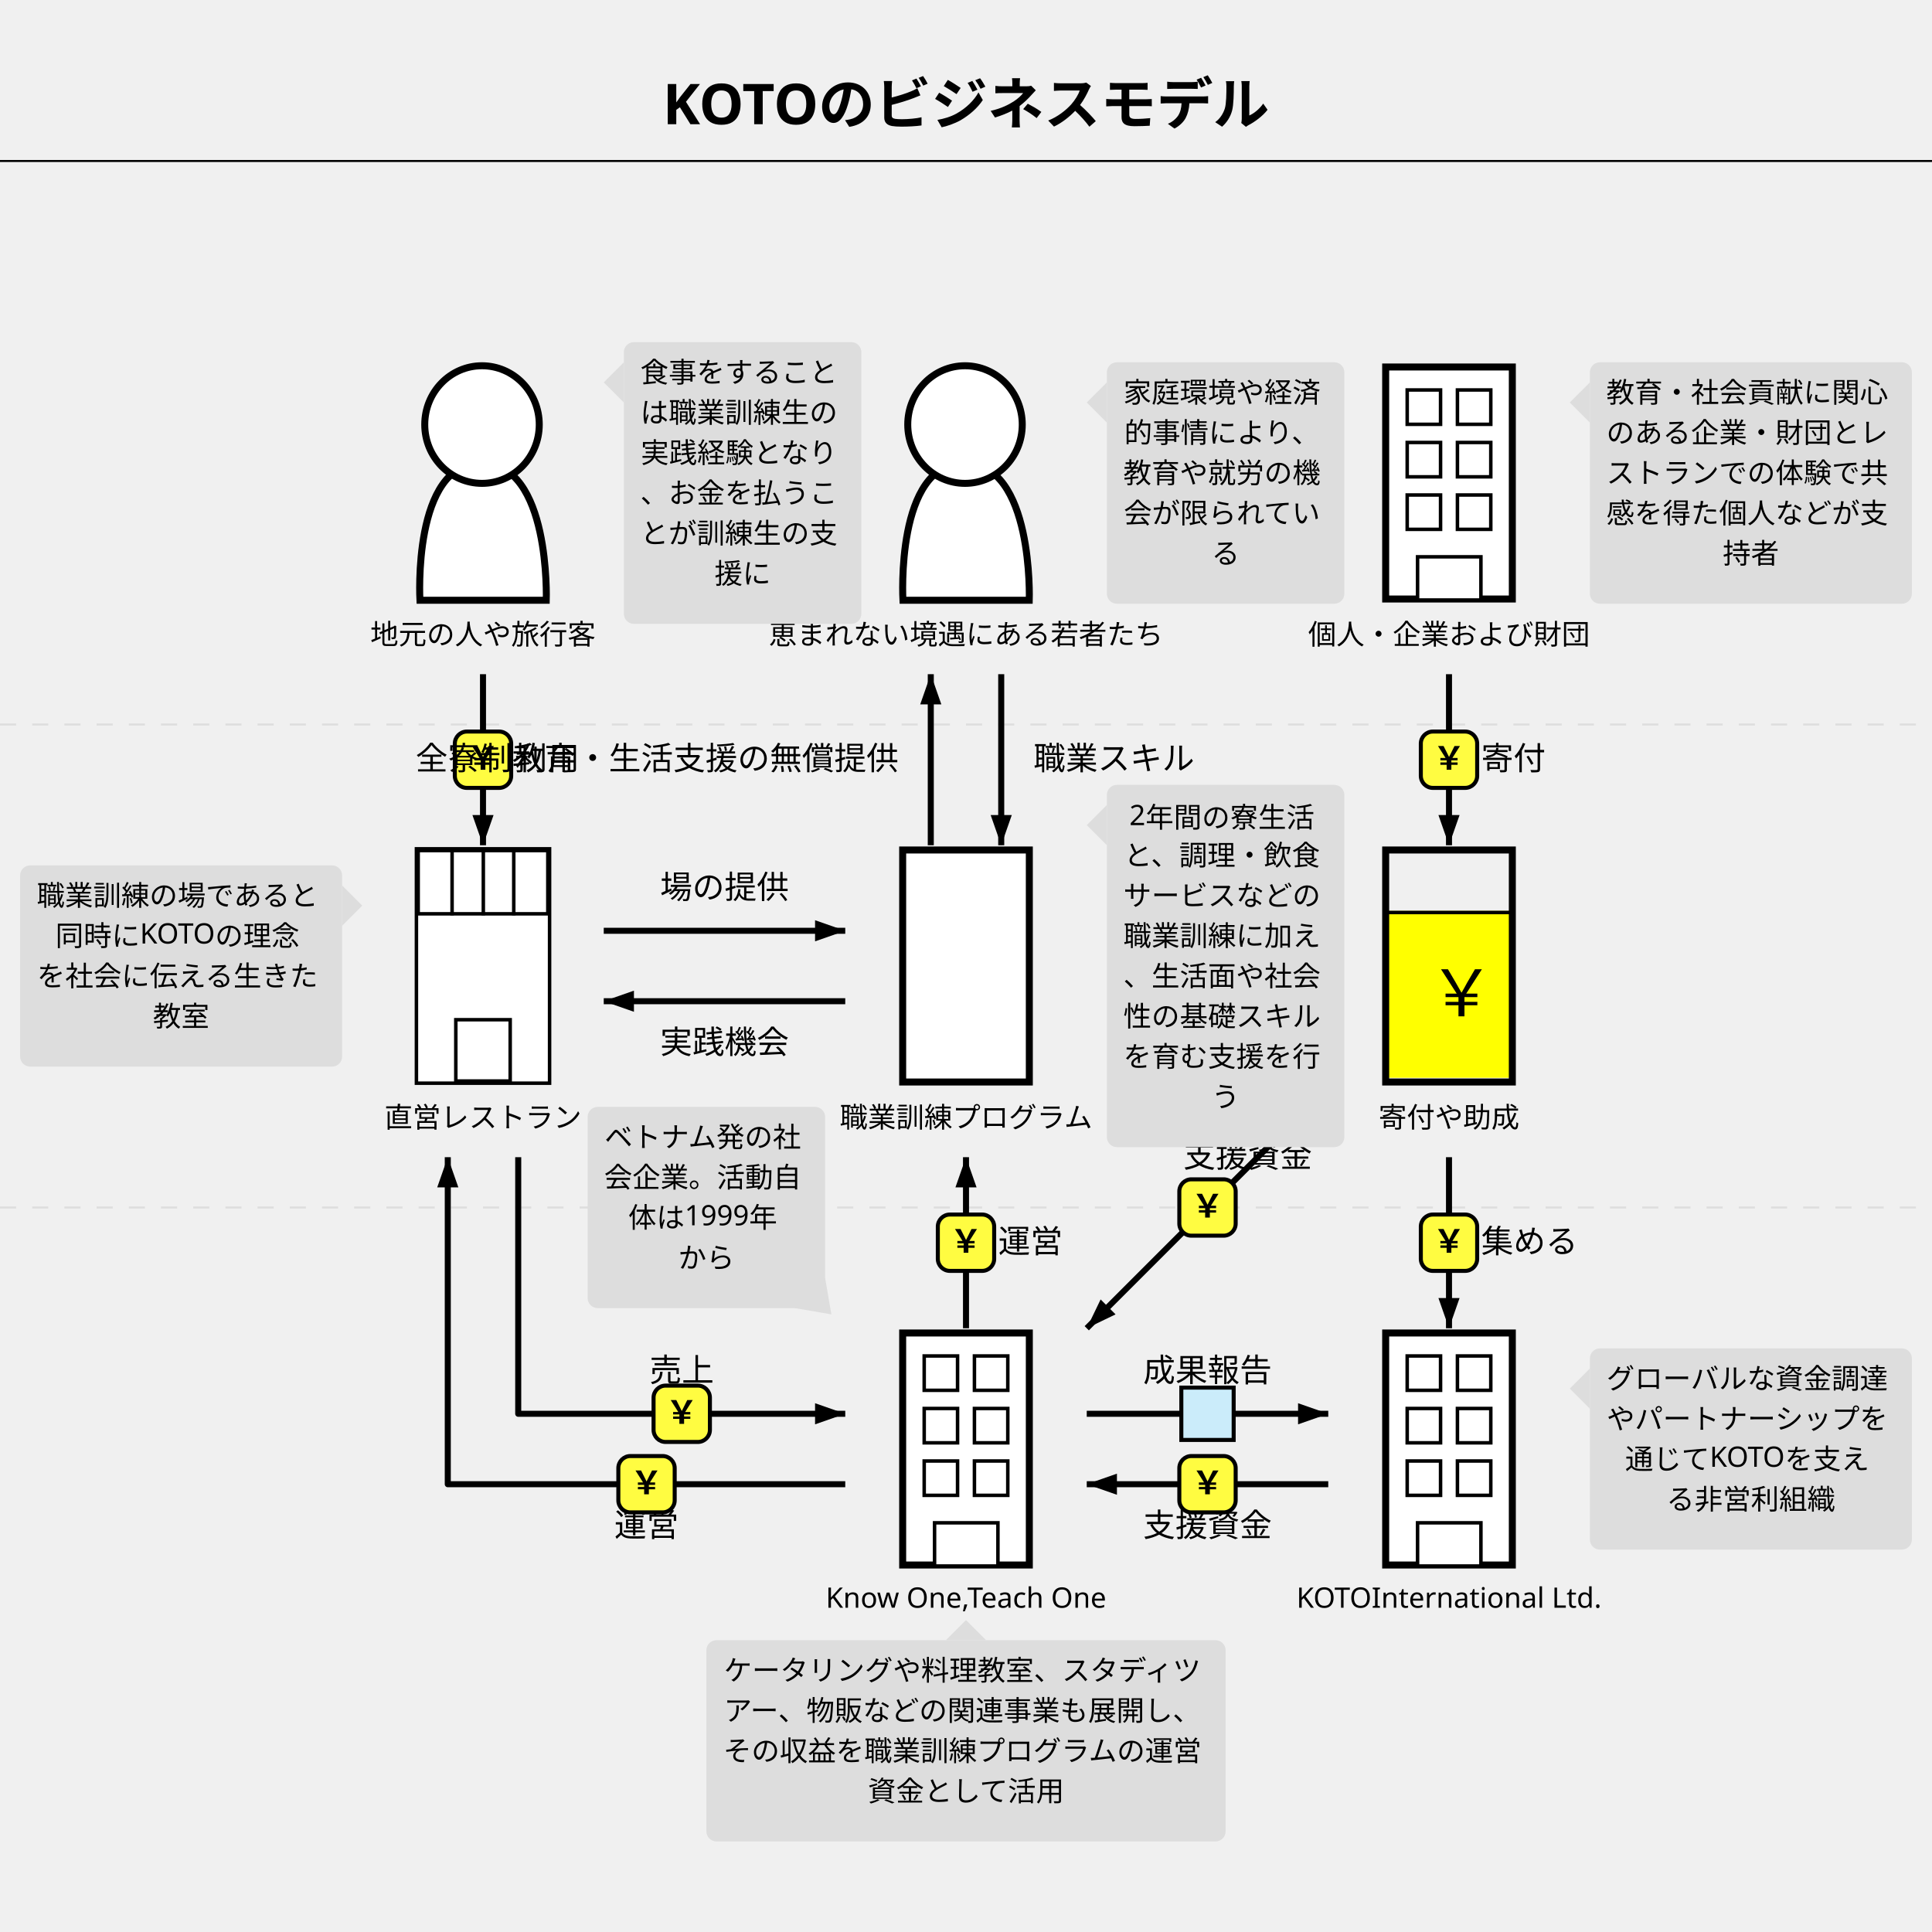
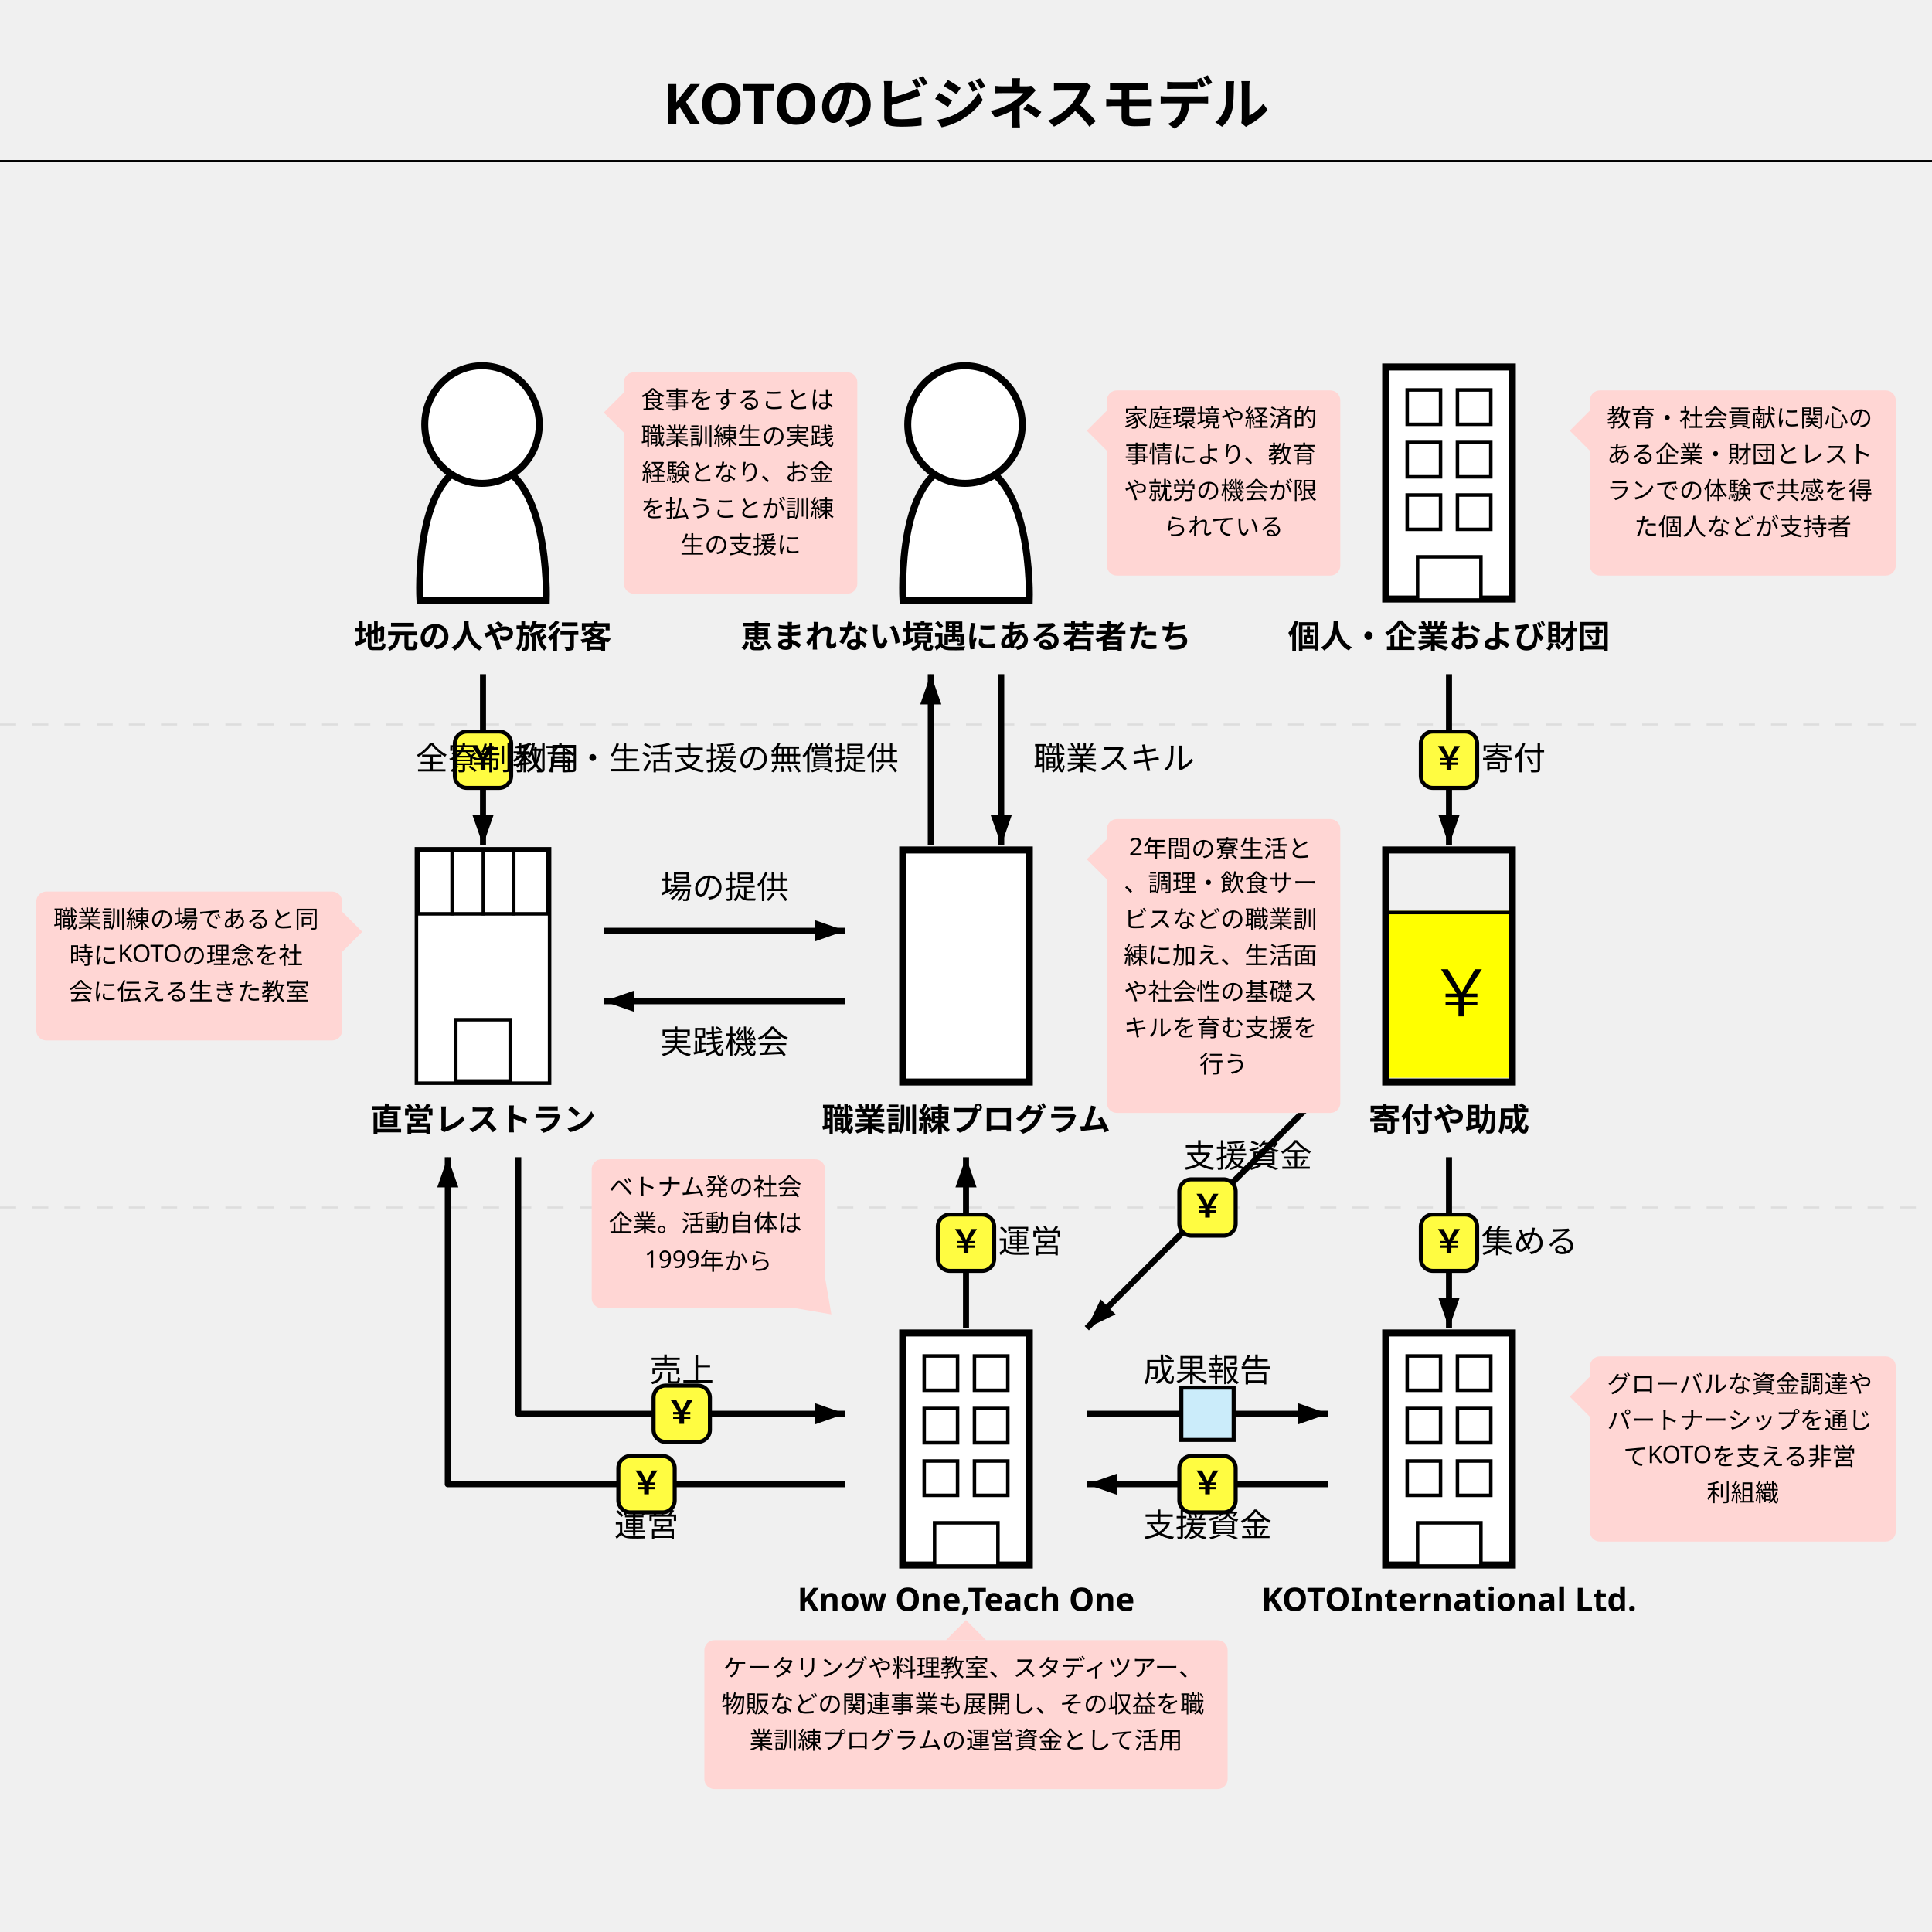
<svg xmlns="http://www.w3.org/2000/svg" version="1.1" viewBox="0.0 0.0 960.0 960.0" width="960" height="960">
  <text x="480.0" y="40" font-size="28" font-family="sans-serif" font-weight="bold" fill="#000000" text-anchor="middle" dominant-baseline="hanging">KOTOのビジネスモデル</text>
  <line x1="0" y1="80" x2="960.0" y2="80" stroke="#000000" stroke-width="1" />
  <defs>
    <marker id="marker_object" markerWidth="5" markerHeight="3.5" refX="5" refY="1.75" orient="auto" markerUnits="strokeWidth">
      <path d="M 0,0 L 5,1.75 L 0,3.5 Z" fill="#000000" />
    </marker>
    <marker id="marker_money" markerWidth="5" markerHeight="3.5" refX="5" refY="1.75" orient="auto" markerUnits="strokeWidth">
      <path d="M 0,0 L 5,1.75 L 0,3.5 Z" fill="#000000" />
    </marker>
    <marker id="marker_information" markerWidth="5" markerHeight="3.5" refX="5" refY="1.75" orient="auto" markerUnits="strokeWidth">
      <path d="M 0,0 L 5,1.75 L 0,3.5 Z" fill="#000000" />
    </marker>
    <marker id="marker_other" markerWidth="5" markerHeight="3.5" refX="5" refY="1.75" orient="auto" markerUnits="strokeWidth">
      <path d="M 0,0 L 5,1.75 L 0,3.5 Z" fill="#000000" />
    </marker>
  </defs>
  <g id="grid_lines">
    <line x1="0" y1="360.0" x2="960.0" y2="360.0" stroke="#dddddd" stroke-width="1" stroke-dasharray="8,8" />
    <line x1="0" y1="600.0" x2="960.0" y2="600.0" stroke="#dddddd" stroke-width="1" stroke-dasharray="8,8" />
  </g>
  <g id="entities">
    <g id="entity_0" data-bizgram-object="entity" data-bizgram-type="user" data-bizgram-name="地元の人や旅行客" data-bizgram-position="0">
      <g transform="translate(180.0, 180.0)">
        <g transform="translate(26.79084, 0.0)">
          <g transform="scale(3.282149, 3.282149)">
            <g transform="translate(-94.88189,-130.2193)">
              <g id="g1824">
                <path style="fill:none;stroke:none;stroke-width:0.998;stroke-linecap:round;stroke-linejoin:round" d="M 94.916,148.5 V 130.478 H 105 115.084 V 148.5 166.522 H 105 94.916 Z" id="path1111" />
                <g id="g1700" transform="translate(73.28155,-29.02709)">
                  <path fill="#ffffff" d="m 22.17,195.279 h 19.128 c 0,0 0.679,-20.77 -9.815,-20.77 -10.494,0 -9.313,20.77 -9.313,20.77 z" fill-rule="evenodd" id="path87" style="fill:none;stroke-width:0.265" />
                  <path stroke="#000000" stroke-width="1.058" stroke-miterlimit="400" stroke-linecap="butt" d="m 22.17,195.279 h 19.128 c 0,0 0.679,-20.77 -9.815,-20.77 -10.494,0 -9.313,20.77 -9.313,20.77 z" fill-rule="evenodd" id="path89" style="fill:#ffffff" />
                  <path fill="#ffffff" d="m 22.9,168.679 c 0,-4.917 3.881,-8.903 8.668,-8.903 2.299,0 4.504,0.938 6.129,2.608 1.626,1.67 2.539,3.934 2.539,6.295 0,4.917 -3.881,8.903 -8.668,8.903 -4.787,0 -8.668,-3.986 -8.668,-8.903 z" fill-rule="evenodd" id="path91" style="fill:none;stroke-width:0.265" />
                  <path stroke="#000000" stroke-width="1.058" stroke-miterlimit="400" stroke-linecap="butt" d="m 22.9,168.679 c 0,-4.917 3.881,-8.903 8.668,-8.903 2.299,0 4.504,0.938 6.129,2.608 1.626,1.67 2.539,3.934 2.539,6.295 0,4.917 -3.881,8.903 -8.668,8.903 -4.787,0 -8.668,-3.986 -8.668,-8.903 z" fill-rule="evenodd" id="path93" style="fill:#ffffff" />
                </g>
              </g>
            </g>
          </g>
        </g>
      </g>
-       <text x="240.0" y="308.0" font-size="14" font-family="sans-serif" text-anchor="middle" dominant-baseline="text-before-edge" fill="#000000">
+       <text x="240.0" y="308.0" font-size="16" font-family="sans-serif" font-weight="bold" text-anchor="middle" dominant-baseline="text-before-edge" fill="#000000">
        <tspan x="240.0" dy="0">地元の人や旅行客</tspan>
      </text>
    </g>
    <g id="entity_2" data-bizgram-object="entity" data-bizgram-type="user" data-bizgram-name="恵まれない境遇にある若者たち" data-bizgram-position="1">
      <g transform="translate(420.0, 180.0)">
        <g transform="translate(26.79084, 0.0)">
          <g transform="scale(3.282149, 3.282149)">
            <g transform="translate(-94.88189,-130.2193)">
              <g id="g1824">
                <path style="fill:none;stroke:none;stroke-width:0.998;stroke-linecap:round;stroke-linejoin:round" d="M 94.916,148.5 V 130.478 H 105 115.084 V 148.5 166.522 H 105 94.916 Z" id="path1111" />
                <g id="g1700" transform="translate(73.28155,-29.02709)">
                  <path fill="#ffffff" d="m 22.17,195.279 h 19.128 c 0,0 0.679,-20.77 -9.815,-20.77 -10.494,0 -9.313,20.77 -9.313,20.77 z" fill-rule="evenodd" id="path87" style="fill:none;stroke-width:0.265" />
                  <path stroke="#000000" stroke-width="1.058" stroke-miterlimit="400" stroke-linecap="butt" d="m 22.17,195.279 h 19.128 c 0,0 0.679,-20.77 -9.815,-20.77 -10.494,0 -9.313,20.77 -9.313,20.77 z" fill-rule="evenodd" id="path89" style="fill:#ffffff" />
                  <path fill="#ffffff" d="m 22.9,168.679 c 0,-4.917 3.881,-8.903 8.668,-8.903 2.299,0 4.504,0.938 6.129,2.608 1.626,1.67 2.539,3.934 2.539,6.295 0,4.917 -3.881,8.903 -8.668,8.903 -4.787,0 -8.668,-3.986 -8.668,-8.903 z" fill-rule="evenodd" id="path91" style="fill:none;stroke-width:0.265" />
                  <path stroke="#000000" stroke-width="1.058" stroke-miterlimit="400" stroke-linecap="butt" d="m 22.9,168.679 c 0,-4.917 3.881,-8.903 8.668,-8.903 2.299,0 4.504,0.938 6.129,2.608 1.626,1.67 2.539,3.934 2.539,6.295 0,4.917 -3.881,8.903 -8.668,8.903 -4.787,0 -8.668,-3.986 -8.668,-8.903 z" fill-rule="evenodd" id="path93" style="fill:#ffffff" />
                </g>
              </g>
            </g>
          </g>
        </g>
      </g>
-       <text x="480.0" y="308.0" font-size="14" font-family="sans-serif" text-anchor="middle" dominant-baseline="text-before-edge" fill="#000000">
+       <text x="480.0" y="308.0" font-size="16" font-family="sans-serif" font-weight="bold" text-anchor="middle" dominant-baseline="text-before-edge" fill="#000000">
        <tspan x="480.0" dy="0">恵まれない境遇にある若者たち</tspan>
      </text>
    </g>
    <g id="entity_4" data-bizgram-object="entity" data-bizgram-type="company" data-bizgram-name="個人・企業および財団" data-bizgram-position="2">
      <g transform="translate(660.0, 180.0)">
        <g transform="translate(26.79084, 0.0)">
          <g transform="scale(3.282149, 3.282149)">
            <g transform="translate(-94.88189,-130.2193)">
              <path style="fill:none;stroke:none;stroke-width:0.998;stroke-linecap:round;stroke-linejoin:round" d="M 94.916,148.5 V 130.478 H 105 115.084 V 148.5 166.522 H 105 94.916 Z" id="path1111" />
              <g id="g2207" transform="translate(88.33292,-53.07004)">
                <path fill="#ffffff" d="M 7.08,184.008 H 26.255 v 35.125 H 7.08 Z" fill-rule="evenodd" id="path413" style="fill:#ffffff;stroke:#000000;stroke-width:0.265" />
                <path stroke="#000000" stroke-width="1.058" stroke-miterlimit="400" stroke-linecap="butt" d="M 7.08,184.008 H 26.255 v 35.125 H 7.08 Z" fill-rule="evenodd" id="path415" style="fill:#ffffff;stroke:#000000" />
                <path fill="#ffffff" d="m 10.339,187.485 h 5.05 v 5.2 h -5.05 z" fill-rule="evenodd" id="path417" style="fill:#ffffff;stroke:#000000;stroke-width:0.265" />
                <path stroke="#000000" stroke-width="0.529" stroke-miterlimit="400" stroke-linecap="butt" d="m 10.339,187.485 h 5.05 v 5.2 h -5.05 z" fill-rule="evenodd" id="path419" style="fill:#ffffff;stroke:#000000" />
                <path fill="#ffffff" d="m 17.944,187.485 h 5.05 v 5.2 h -5.05 z" fill-rule="evenodd" id="path421" style="fill:#ffffff;stroke:#000000;stroke-width:0.265" />
                <path stroke="#000000" stroke-width="0.529" stroke-miterlimit="400" stroke-linecap="butt" d="m 17.944,187.485 h 5.05 v 5.2 h -5.05 z" fill-rule="evenodd" id="path423" style="fill:#ffffff;stroke:#000000" />
                <path fill="#ffffff" d="m 10.339,195.435 h 5.05 v 5.2 h -5.05 z" fill-rule="evenodd" id="path425" style="fill:#ffffff;stroke:#000000;stroke-width:0.265" />
                <path stroke="#000000" stroke-width="0.529" stroke-miterlimit="400" stroke-linecap="butt" d="m 10.339,195.435 h 5.05 v 5.2 h -5.05 z" fill-rule="evenodd" id="path427" style="fill:#ffffff;stroke:#000000" />
                <path fill="#ffffff" d="m 17.944,195.435 h 5.05 v 5.2 h -5.05 z" fill-rule="evenodd" id="path429" style="fill:#ffffff;stroke:#000000;stroke-width:0.265" />
                <path stroke="#000000" stroke-width="0.529" stroke-miterlimit="400" stroke-linecap="butt" d="m 17.944,195.435 h 5.05 v 5.2 h -5.05 z" fill-rule="evenodd" id="path431" style="fill:#ffffff;stroke:#000000" />
                <path fill="#ffffff" d="m 10.339,203.386 h 5.05 v 5.2 h -5.05 z" fill-rule="evenodd" id="path433" style="fill:#ffffff;stroke:#000000;stroke-width:0.265" />
                <path stroke="#000000" stroke-width="0.529" stroke-miterlimit="400" stroke-linecap="butt" d="m 10.339,203.386 h 5.05 v 5.2 h -5.05 z" fill-rule="evenodd" id="path435" style="fill:#ffffff;stroke:#000000" />
                <path fill="#ffffff" d="m 17.944,203.386 h 5.05 v 5.2 h -5.05 z" fill-rule="evenodd" id="path437" style="fill:#ffffff;stroke:#000000;stroke-width:0.265" />
                <path stroke="#000000" stroke-width="0.529" stroke-miterlimit="400" stroke-linecap="butt" d="m 17.944,203.386 h 5.05 v 5.2 h -5.05 z" fill-rule="evenodd" id="path439" style="fill:#ffffff;stroke:#000000" />
                <path fill="#000000" fill-opacity="0" d="M 11.908,212.744 H 21.5 v 6.542 h -9.592 z" fill-rule="evenodd" id="path441" style="fill:#ffffff;stroke:#000000;stroke-width:0.265" />
                <path stroke="#000000" stroke-width="0.529" stroke-miterlimit="400" stroke-linecap="butt" d="M 11.908,212.744 H 21.5 v 6.542 h -9.592 z" fill-rule="evenodd" id="path443" style="fill:#ffffff;stroke:#000000" />
              </g>
            </g>
          </g>
        </g>
      </g>
-       <text x="720.0" y="308.0" font-size="14" font-family="sans-serif" text-anchor="middle" dominant-baseline="text-before-edge" fill="#000000">
+       <text x="720.0" y="308.0" font-size="16" font-family="sans-serif" font-weight="bold" text-anchor="middle" dominant-baseline="text-before-edge" fill="#000000">
        <tspan x="720.0" dy="0">個人・企業および財団</tspan>
      </text>
    </g>
    <g id="entity_6" data-bizgram-object="entity" data-bizgram-type="store" data-bizgram-name="直営レストラン" data-bizgram-position="3">
      <g transform="translate(180.0, 420.0)">
        <g transform="translate(26.79084, 0.0)">
          <g transform="scale(3.282149, 3.282149)">
            <g transform="translate(-94.88189,-130.2193)">
              <g id="g28378" transform="translate(38.91812,2.509739)">
                <path stroke="#000000" stroke-width="1.058" stroke-miterlimit="400" stroke-linecap="butt" d="m 56.268,128.514 h 19.628 v 34.953 H 56.268 Z" fill-rule="evenodd" id="path563" />
                <path fill="#ffffff" d="m 56.268,128.514 h 19.628 v 34.953 H 56.268 Z" fill-rule="evenodd" id="path561" style="stroke-width:0.265" />
                <path stroke="#000000" stroke-width="0.529" stroke-miterlimit="400" stroke-linecap="butt" d="m 56.268,128.514 h 19.628 v 9.576 H 56.268 Z" fill-rule="evenodd" id="path567" style="fill:#ffffff;stroke:#000000" />
                <path fill="#000000" fill-opacity="0" d="m 56.268,128.514 h 19.628 v 9.576 H 56.268 Z" fill-rule="evenodd" id="path565" style="stroke-width:0.265" />
                <path fill="#000000" fill-opacity="0" d="m 61.965,154.123 h 8.233 v 9.281 h -8.233 z" fill-rule="evenodd" id="path569" style="stroke-width:0.265" />
                <path fill="#000000" fill-opacity="0" d="m 61.401,128.115 v 10.207" fill-rule="evenodd" id="path573" style="stroke-width:0.265" />
                <path stroke="#000000" stroke-width="0.529" stroke-miterlimit="400" stroke-linecap="butt" d="m 61.401,128.115 v 10.207" fill-rule="evenodd" id="path575" />
                <path fill="#000000" fill-opacity="0" d="m 66.131,128.115 v 10.207" fill-rule="evenodd" id="path577" style="stroke-width:0.265" />
                <path stroke="#000000" stroke-width="0.529" stroke-miterlimit="400" stroke-linecap="butt" d="m 66.131,128.115 v 10.207" fill-rule="evenodd" id="path579" />
                <path fill="#000000" fill-opacity="0" d="m 70.738,128.115 v 10.207" fill-rule="evenodd" id="path581" style="stroke-width:0.265" />
                <path stroke="#000000" stroke-width="0.529" stroke-miterlimit="400" stroke-linecap="butt" d="m 70.738,128.115 v 10.207" fill-rule="evenodd" id="path583" />
                <path stroke="#000000" stroke-width="0.529" stroke-miterlimit="400" stroke-linecap="butt" d="m 61.965,154.123 h 8.233 v 9.281 h -8.233 z" fill-rule="evenodd" id="path571" style="fill:#ffffff" />
              </g>
            </g>
          </g>
        </g>
      </g>
-       <text x="240.0" y="548.0" font-size="14" font-family="sans-serif" text-anchor="middle" dominant-baseline="text-before-edge" fill="#000000">
+       <text x="240.0" y="548.0" font-size="16" font-family="sans-serif" font-weight="bold" text-anchor="middle" dominant-baseline="text-before-edge" fill="#000000">
        <tspan x="240.0" dy="0">直営レストラン</tspan>
      </text>
    </g>
    <g id="entity_8" data-bizgram-object="entity" data-bizgram-type="other" data-bizgram-name="職業訓練プログラム" data-bizgram-position="4">
      <g transform="translate(420.0, 420.0)">
        <g transform="translate(26.79084, 0.0)">
          <g transform="scale(3.282149, 3.282149)">
            <g transform="translate(-94.88189,-130.2193)">
              <g id="g28630" transform="translate(23.62609,12.61326)">
                <g id="g21284" transform="matrix(0.2645833,0,0,0.2645833,-235.9493,79.86293)" style="fill:#ffffff">
                  <path fill="#000000" fill-opacity="0" d="m 1163.096,145.366 h 72.472 v 132.756 h -72.472 z" fill-rule="evenodd" id="path37" style="fill:#ffffff" />
                  <path stroke="#000000" stroke-width="4" stroke-miterlimit="400" stroke-linecap="butt" d="m 1163.096,145.366 h 72.472 v 132.756 h -72.472 z" fill-rule="evenodd" id="path39" style="fill:#ffffff" />
                </g>
              </g>
            </g>
          </g>
        </g>
      </g>
-       <text x="480.0" y="548.0" font-size="14" font-family="sans-serif" text-anchor="middle" dominant-baseline="text-before-edge" fill="#000000">
+       <text x="480.0" y="548.0" font-size="16" font-family="sans-serif" font-weight="bold" text-anchor="middle" dominant-baseline="text-before-edge" fill="#000000">
        <tspan x="480.0" dy="0">職業訓練プログラム</tspan>
      </text>
    </g>
    <g id="entity_10" data-bizgram-object="entity" data-bizgram-type="money" data-bizgram-name="寄付や助成" data-bizgram-position="5">
      <g transform="translate(660.0, 420.0)">
        <g transform="translate(26.79084, 0.0)">
          <g transform="scale(3.282149, 3.282149)">
            <g transform="translate(-94.88189,-130.2193)">
              <path style="fill:none;stroke:none;stroke-width:0.998;stroke-linecap:round;stroke-linejoin:round" d="M 94.916,148.5 V 130.478 H 105 115.084 V 148.5 166.522 H 105 94.916 Z" id="path1111" />
              <g id="g25203" transform="translate(-77.82849,-11.25035)">
                <rect style="fill:#ffff00;stroke:none;stroke-width:0.765;stroke-linecap:round;stroke-linejoin:round" id="rect23959" width="19.175" height="25.275" x="173.241" y="151.399" />
                <path fill="#000000" fill-opacity="0" d="m 173.241,142.188 h 19.175 v 35.125 h -19.175 z" fill-rule="evenodd" id="path113" style="fill:#ffffff;stroke-width:0.265" />
                <path stroke="#000000" stroke-width="1.058" stroke-miterlimit="400" stroke-linecap="butt" d="m 173.241,142.188 h 19.175 v 35.125 h -19.175 z" fill-rule="evenodd" id="path115" style="fill:none" />
                <path fill="#000000" fill-opacity="0" d="m 173.107,160.594 h 19.308 v 6.875 h -19.308 z" fill-rule="evenodd" id="path117" style="fill:#ffffff;stroke-width:0.265" />
                <path fill="#000000" fill-opacity="0" d="m 172.908,151.651 h 19.842" fill-rule="evenodd" id="path121" style="fill:#ffffff;stroke-width:0.265" />
                <path stroke="#000000" stroke-width="0.529" stroke-miterlimit="400" stroke-linecap="butt" d="m 172.908,151.651 h 19.842" fill-rule="evenodd" id="path123" style="fill:#ffffff" />
                <text xml:space="preserve" style="font-style:normal;font-weight:normal;font-size:9.878px;line-height:1.25;font-family:sans-serif;fill:#000000;fill-opacity:1;stroke:none;stroke-width:0.265" x="179.776" y="167.367" id="text3252">
                  <tspan id="tspan3250" style="font-size:9.878px;stroke-width:0.265" x="179.776" y="167.367" dy="0">￥</tspan>
                </text>
              </g>
            </g>
          </g>
        </g>
      </g>
-       <text x="720.0" y="548.0" font-size="14" font-family="sans-serif" text-anchor="middle" dominant-baseline="text-before-edge" fill="#000000">
+       <text x="720.0" y="548.0" font-size="16" font-family="sans-serif" font-weight="bold" text-anchor="middle" dominant-baseline="text-before-edge" fill="#000000">
        <tspan x="720.0" dy="0">寄付や助成</tspan>
      </text>
    </g>
    <g id="entity_11" data-bizgram-object="entity" data-bizgram-type="company" data-bizgram-name="Know One,Teach One" data-bizgram-position="7">
      <g transform="translate(420.0, 660.0)">
        <g transform="translate(26.79084, 0.0)">
          <g transform="scale(3.282149, 3.282149)">
            <g transform="translate(-94.88189,-130.2193)">
              <path style="fill:none;stroke:none;stroke-width:0.998;stroke-linecap:round;stroke-linejoin:round" d="M 94.916,148.5 V 130.478 H 105 115.084 V 148.5 166.522 H 105 94.916 Z" id="path1111" />
              <g id="g2207" transform="translate(88.33292,-53.07004)">
                <path fill="#ffffff" d="M 7.08,184.008 H 26.255 v 35.125 H 7.08 Z" fill-rule="evenodd" id="path413" style="fill:#ffffff;stroke:#000000;stroke-width:0.265" />
                <path stroke="#000000" stroke-width="1.058" stroke-miterlimit="400" stroke-linecap="butt" d="M 7.08,184.008 H 26.255 v 35.125 H 7.08 Z" fill-rule="evenodd" id="path415" style="fill:#ffffff;stroke:#000000" />
                <path fill="#ffffff" d="m 10.339,187.485 h 5.05 v 5.2 h -5.05 z" fill-rule="evenodd" id="path417" style="fill:#ffffff;stroke:#000000;stroke-width:0.265" />
                <path stroke="#000000" stroke-width="0.529" stroke-miterlimit="400" stroke-linecap="butt" d="m 10.339,187.485 h 5.05 v 5.2 h -5.05 z" fill-rule="evenodd" id="path419" style="fill:#ffffff;stroke:#000000" />
                <path fill="#ffffff" d="m 17.944,187.485 h 5.05 v 5.2 h -5.05 z" fill-rule="evenodd" id="path421" style="fill:#ffffff;stroke:#000000;stroke-width:0.265" />
                <path stroke="#000000" stroke-width="0.529" stroke-miterlimit="400" stroke-linecap="butt" d="m 17.944,187.485 h 5.05 v 5.2 h -5.05 z" fill-rule="evenodd" id="path423" style="fill:#ffffff;stroke:#000000" />
                <path fill="#ffffff" d="m 10.339,195.435 h 5.05 v 5.2 h -5.05 z" fill-rule="evenodd" id="path425" style="fill:#ffffff;stroke:#000000;stroke-width:0.265" />
                <path stroke="#000000" stroke-width="0.529" stroke-miterlimit="400" stroke-linecap="butt" d="m 10.339,195.435 h 5.05 v 5.2 h -5.05 z" fill-rule="evenodd" id="path427" style="fill:#ffffff;stroke:#000000" />
                <path fill="#ffffff" d="m 17.944,195.435 h 5.05 v 5.2 h -5.05 z" fill-rule="evenodd" id="path429" style="fill:#ffffff;stroke:#000000;stroke-width:0.265" />
                <path stroke="#000000" stroke-width="0.529" stroke-miterlimit="400" stroke-linecap="butt" d="m 17.944,195.435 h 5.05 v 5.2 h -5.05 z" fill-rule="evenodd" id="path431" style="fill:#ffffff;stroke:#000000" />
                <path fill="#ffffff" d="m 10.339,203.386 h 5.05 v 5.2 h -5.05 z" fill-rule="evenodd" id="path433" style="fill:#ffffff;stroke:#000000;stroke-width:0.265" />
                <path stroke="#000000" stroke-width="0.529" stroke-miterlimit="400" stroke-linecap="butt" d="m 10.339,203.386 h 5.05 v 5.2 h -5.05 z" fill-rule="evenodd" id="path435" style="fill:#ffffff;stroke:#000000" />
                <path fill="#ffffff" d="m 17.944,203.386 h 5.05 v 5.2 h -5.05 z" fill-rule="evenodd" id="path437" style="fill:#ffffff;stroke:#000000;stroke-width:0.265" />
                <path stroke="#000000" stroke-width="0.529" stroke-miterlimit="400" stroke-linecap="butt" d="m 17.944,203.386 h 5.05 v 5.2 h -5.05 z" fill-rule="evenodd" id="path439" style="fill:#ffffff;stroke:#000000" />
                <path fill="#000000" fill-opacity="0" d="M 11.908,212.744 H 21.5 v 6.542 h -9.592 z" fill-rule="evenodd" id="path441" style="fill:#ffffff;stroke:#000000;stroke-width:0.265" />
                <path stroke="#000000" stroke-width="0.529" stroke-miterlimit="400" stroke-linecap="butt" d="M 11.908,212.744 H 21.5 v 6.542 h -9.592 z" fill-rule="evenodd" id="path443" style="fill:#ffffff;stroke:#000000" />
              </g>
            </g>
          </g>
        </g>
      </g>
-       <text x="480.0" y="788.0" font-size="14" font-family="sans-serif" text-anchor="middle" dominant-baseline="text-before-edge" fill="#000000">
+       <text x="480.0" y="788.0" font-size="16" font-family="sans-serif" font-weight="bold" text-anchor="middle" dominant-baseline="text-before-edge" fill="#000000">
        <tspan x="480.0" dy="0">Know One,Teach One</tspan>
      </text>
    </g>
    <g id="entity_14" data-bizgram-object="entity" data-bizgram-type="company" data-bizgram-name="KOTOInternational Ltd." data-bizgram-position="8">
      <g transform="translate(660.0, 660.0)">
        <g transform="translate(26.79084, 0.0)">
          <g transform="scale(3.282149, 3.282149)">
            <g transform="translate(-94.88189,-130.2193)">
              <path style="fill:none;stroke:none;stroke-width:0.998;stroke-linecap:round;stroke-linejoin:round" d="M 94.916,148.5 V 130.478 H 105 115.084 V 148.5 166.522 H 105 94.916 Z" id="path1111" />
              <g id="g2207" transform="translate(88.33292,-53.07004)">
                <path fill="#ffffff" d="M 7.08,184.008 H 26.255 v 35.125 H 7.08 Z" fill-rule="evenodd" id="path413" style="fill:#ffffff;stroke:#000000;stroke-width:0.265" />
                <path stroke="#000000" stroke-width="1.058" stroke-miterlimit="400" stroke-linecap="butt" d="M 7.08,184.008 H 26.255 v 35.125 H 7.08 Z" fill-rule="evenodd" id="path415" style="fill:#ffffff;stroke:#000000" />
                <path fill="#ffffff" d="m 10.339,187.485 h 5.05 v 5.2 h -5.05 z" fill-rule="evenodd" id="path417" style="fill:#ffffff;stroke:#000000;stroke-width:0.265" />
                <path stroke="#000000" stroke-width="0.529" stroke-miterlimit="400" stroke-linecap="butt" d="m 10.339,187.485 h 5.05 v 5.2 h -5.05 z" fill-rule="evenodd" id="path419" style="fill:#ffffff;stroke:#000000" />
                <path fill="#ffffff" d="m 17.944,187.485 h 5.05 v 5.2 h -5.05 z" fill-rule="evenodd" id="path421" style="fill:#ffffff;stroke:#000000;stroke-width:0.265" />
                <path stroke="#000000" stroke-width="0.529" stroke-miterlimit="400" stroke-linecap="butt" d="m 17.944,187.485 h 5.05 v 5.2 h -5.05 z" fill-rule="evenodd" id="path423" style="fill:#ffffff;stroke:#000000" />
                <path fill="#ffffff" d="m 10.339,195.435 h 5.05 v 5.2 h -5.05 z" fill-rule="evenodd" id="path425" style="fill:#ffffff;stroke:#000000;stroke-width:0.265" />
                <path stroke="#000000" stroke-width="0.529" stroke-miterlimit="400" stroke-linecap="butt" d="m 10.339,195.435 h 5.05 v 5.2 h -5.05 z" fill-rule="evenodd" id="path427" style="fill:#ffffff;stroke:#000000" />
                <path fill="#ffffff" d="m 17.944,195.435 h 5.05 v 5.2 h -5.05 z" fill-rule="evenodd" id="path429" style="fill:#ffffff;stroke:#000000;stroke-width:0.265" />
                <path stroke="#000000" stroke-width="0.529" stroke-miterlimit="400" stroke-linecap="butt" d="m 17.944,195.435 h 5.05 v 5.2 h -5.05 z" fill-rule="evenodd" id="path431" style="fill:#ffffff;stroke:#000000" />
                <path fill="#ffffff" d="m 10.339,203.386 h 5.05 v 5.2 h -5.05 z" fill-rule="evenodd" id="path433" style="fill:#ffffff;stroke:#000000;stroke-width:0.265" />
                <path stroke="#000000" stroke-width="0.529" stroke-miterlimit="400" stroke-linecap="butt" d="m 10.339,203.386 h 5.05 v 5.2 h -5.05 z" fill-rule="evenodd" id="path435" style="fill:#ffffff;stroke:#000000" />
                <path fill="#ffffff" d="m 17.944,203.386 h 5.05 v 5.2 h -5.05 z" fill-rule="evenodd" id="path437" style="fill:#ffffff;stroke:#000000;stroke-width:0.265" />
                <path stroke="#000000" stroke-width="0.529" stroke-miterlimit="400" stroke-linecap="butt" d="m 17.944,203.386 h 5.05 v 5.2 h -5.05 z" fill-rule="evenodd" id="path439" style="fill:#ffffff;stroke:#000000" />
                <path fill="#000000" fill-opacity="0" d="M 11.908,212.744 H 21.5 v 6.542 h -9.592 z" fill-rule="evenodd" id="path441" style="fill:#ffffff;stroke:#000000;stroke-width:0.265" />
                <path stroke="#000000" stroke-width="0.529" stroke-miterlimit="400" stroke-linecap="butt" d="M 11.908,212.744 H 21.5 v 6.542 h -9.592 z" fill-rule="evenodd" id="path443" style="fill:#ffffff;stroke:#000000" />
              </g>
            </g>
          </g>
        </g>
      </g>
-       <text x="720.0" y="788.0" font-size="14" font-family="sans-serif" text-anchor="middle" dominant-baseline="text-before-edge" fill="#000000">
+       <text x="720.0" y="788.0" font-size="16" font-family="sans-serif" font-weight="bold" text-anchor="middle" dominant-baseline="text-before-edge" fill="#000000">
        <tspan x="720.0" dy="0">KOTOInternational Ltd.</tspan>
      </text>
    </g>
  </g>
  <g id="arrows">
    <g id="arrow_16" data-bizgram-object="arrow" data-bizgram-type="money" data-bizgram-name="利用" data-bizgram-from="entity_0" data-bizgram-to="entity_6">
      <path d="M 240.0,335.0 L 240.0,420.0" stroke="#000000" stroke-width="3" fill="none" stroke-linejoin="round" marker-end="url(#marker_money)" />
      <text x="256.0" y="382.5" font-size="16" font-family="sans-serif" fill="#000000" text-anchor="start">
        <tspan x="256.0" dy="0">利用</tspan>
      </text>
      <rect x="226.0" y="363.5" rx="6" ry="6" width="28" height="28" fill="#fffc41" stroke="#000000" stroke-width="2" />
      <text x="240.0" y="382.5" font-size="16" font-family="sans-serif" font-weight="bold" fill="#000000" text-anchor="middle">￥</text>
    </g>
    <g id="arrow_17" data-bizgram-object="arrow" data-bizgram-type="other" data-bizgram-name="場の提供" data-bizgram-from="entity_6" data-bizgram-to="entity_8">
      <path d="M 300.0,462.5 L 420.0,462.5" stroke="#000000" stroke-width="3" fill="none" stroke-linejoin="round" marker-end="url(#marker_other)" />
      <text x="360.0" y="446.5" font-size="16" font-family="sans-serif" fill="#000000" text-anchor="middle">
        <tspan x="360.0" dy="0">場の提供</tspan>
      </text>
    </g>
    <g id="arrow_18" data-bizgram-object="arrow" data-bizgram-type="other" data-bizgram-name="実践機会" data-bizgram-from="entity_8" data-bizgram-to="entity_6">
      <path d="M 420.0,497.5 L 300.0,497.5" stroke="#000000" stroke-width="3" fill="none" stroke-linejoin="round" marker-end="url(#marker_other)" />
      <text x="360.0" y="523.5" font-size="16" font-family="sans-serif" fill="#000000" text-anchor="middle">
        <tspan x="360.0" dy="0">実践機会</tspan>
      </text>
    </g>
    <g id="arrow_19" data-bizgram-object="arrow" data-bizgram-type="other" data-bizgram-name="職業スキル" data-bizgram-from="entity_2" data-bizgram-to="entity_8">
      <path d="M 497.5,335.0 L 497.5,420.0" stroke="#000000" stroke-width="3" fill="none" stroke-linejoin="round" marker-end="url(#marker_other)" />
      <text x="513.5" y="382.5" font-size="16" font-family="sans-serif" fill="#000000" text-anchor="start">
        <tspan x="513.5" dy="0">職業スキル</tspan>
      </text>
    </g>
    <g id="arrow_20" data-bizgram-object="arrow" data-bizgram-type="other" data-bizgram-name="全寮制教育・生活支援の無償提供" data-bizgram-from="entity_8" data-bizgram-to="entity_2">
      <path d="M 462.5,420.0 L 462.5,335.0" stroke="#000000" stroke-width="3" fill="none" stroke-linejoin="round" marker-end="url(#marker_other)" />
      <text x="446.5" y="382.5" font-size="16" font-family="sans-serif" fill="#000000" text-anchor="end">
        <tspan x="446.5" dy="0">全寮制教育・生活支援の無償提供</tspan>
      </text>
    </g>
    <g id="arrow_21" data-bizgram-object="arrow" data-bizgram-type="money" data-bizgram-name="寄付" data-bizgram-from="entity_4" data-bizgram-to="entity_10">
      <path d="M 720.0,335.0 L 720.0,420.0" stroke="#000000" stroke-width="3" fill="none" stroke-linejoin="round" marker-end="url(#marker_money)" />
      <text x="736.0" y="382.5" font-size="16" font-family="sans-serif" fill="#000000" text-anchor="start">
        <tspan x="736.0" dy="0">寄付</tspan>
      </text>
      <rect x="706.0" y="363.5" rx="6" ry="6" width="28" height="28" fill="#fffc41" stroke="#000000" stroke-width="2" />
      <text x="720.0" y="382.5" font-size="16" font-family="sans-serif" font-weight="bold" fill="#000000" text-anchor="middle">￥</text>
    </g>
    <g id="arrow_22" data-bizgram-object="arrow" data-bizgram-type="money" data-bizgram-name="集める" data-bizgram-from="entity_10" data-bizgram-to="entity_14">
      <path d="M 720.0,575.0 L 720.0,660.0" stroke="#000000" stroke-width="3" fill="none" stroke-linejoin="round" marker-end="url(#marker_money)" />
      <text x="736.0" y="622.5" font-size="16" font-family="sans-serif" fill="#000000" text-anchor="start">
        <tspan x="736.0" dy="0">集める</tspan>
      </text>
      <rect x="706.0" y="603.5" rx="6" ry="6" width="28" height="28" fill="#fffc41" stroke="#000000" stroke-width="2" />
      <text x="720.0" y="622.5" font-size="16" font-family="sans-serif" font-weight="bold" fill="#000000" text-anchor="middle">￥</text>
    </g>
    <g id="arrow_23" data-bizgram-object="arrow" data-bizgram-type="money" data-bizgram-name="運営" data-bizgram-from="entity_11" data-bizgram-to="entity_6">
      <path d="M 420.0,737.5 L 222.5,737.5 L 222.5,575.0" stroke="#000000" stroke-width="3" fill="none" stroke-linejoin="round" marker-end="url(#marker_money)" />
      <text x="321.25" y="763.5" font-size="16" font-family="sans-serif" fill="#000000" text-anchor="middle">
        <tspan x="321.25" dy="0">運営</tspan>
      </text>
      <rect x="307.25" y="723.5" rx="6" ry="6" width="28" height="28" fill="#fffc41" stroke="#000000" stroke-width="2" />
      <text x="321.25" y="742.5" font-size="16" font-family="sans-serif" font-weight="bold" fill="#000000" text-anchor="middle">￥</text>
    </g>
    <g id="arrow_24" data-bizgram-object="arrow" data-bizgram-type="money" data-bizgram-name="売上" data-bizgram-from="entity_6" data-bizgram-to="entity_11">
      <path d="M 257.5,575.0 L 257.5,702.5 L 420.0,702.5" stroke="#000000" stroke-width="3" fill="none" stroke-linejoin="round" marker-end="url(#marker_money)" />
      <text x="338.75" y="686.5" font-size="16" font-family="sans-serif" fill="#000000" text-anchor="middle">
        <tspan x="338.75" dy="0">売上</tspan>
      </text>
      <rect x="324.75" y="688.5" rx="6" ry="6" width="28" height="28" fill="#fffc41" stroke="#000000" stroke-width="2" />
      <text x="338.75" y="707.5" font-size="16" font-family="sans-serif" font-weight="bold" fill="#000000" text-anchor="middle">￥</text>
    </g>
    <g id="arrow_25" data-bizgram-object="arrow" data-bizgram-type="money" data-bizgram-name="運営" data-bizgram-from="entity_11" data-bizgram-to="entity_8">
      <path d="M 480.0,660.0 L 480.0,575.0" stroke="#000000" stroke-width="3" fill="none" stroke-linejoin="round" marker-end="url(#marker_money)" />
      <text x="496.0" y="622.5" font-size="16" font-family="sans-serif" fill="#000000" text-anchor="start">
        <tspan x="496.0" dy="0">運営</tspan>
      </text>
      <rect x="466.0" y="603.5" rx="6" ry="6" width="28" height="28" fill="#fffc41" stroke="#000000" stroke-width="2" />
      <text x="480.0" y="622.5" font-size="16" font-family="sans-serif" font-weight="bold" fill="#000000" text-anchor="middle">￥</text>
    </g>
    <g id="arrow_26" data-bizgram-object="arrow" data-bizgram-type="money" data-bizgram-name="支援資金" data-bizgram-from="entity_14" data-bizgram-to="entity_11">
      <path d="M 660.0,737.5 L 540.0,737.5" stroke="#000000" stroke-width="3" fill="none" stroke-linejoin="round" marker-end="url(#marker_money)" />
      <text x="600.0" y="763.5" font-size="16" font-family="sans-serif" fill="#000000" text-anchor="middle">
        <tspan x="600.0" dy="0">支援資金</tspan>
      </text>
      <rect x="586.0" y="723.5" rx="6" ry="6" width="28" height="28" fill="#fffc41" stroke="#000000" stroke-width="2" />
      <text x="600.0" y="742.5" font-size="16" font-family="sans-serif" font-weight="bold" fill="#000000" text-anchor="middle">￥</text>
    </g>
    <g id="arrow_27" data-bizgram-object="arrow" data-bizgram-type="information" data-bizgram-name="成果報告" data-bizgram-from="entity_11" data-bizgram-to="entity_14">
      <path d="M 540.0,702.5 L 660.0,702.5" stroke="#000000" stroke-width="3" fill="none" stroke-linejoin="round" marker-end="url(#marker_information)" />
      <text x="600.0" y="686.5" font-size="16" font-family="sans-serif" fill="#000000" text-anchor="middle">
        <tspan x="600.0" dy="0">成果報告</tspan>
      </text>
      <rect x="587.0" y="689.5" width="26" height="26" fill="#cbecfa" stroke="#000000" stroke-width="2" />
    </g>
    <g id="arrow_28" data-bizgram-object="arrow" data-bizgram-type="money" data-bizgram-name="支援資金" data-bizgram-from="entity_10" data-bizgram-to="entity_11">
      <path d="M 660.0,540.0 L 540.0,660.0" stroke="#000000" stroke-width="3" fill="none" stroke-linejoin="round" marker-end="url(#marker_money)" />
      <text x="620.0" y="580.0" font-size="16" font-family="sans-serif" fill="#000000" text-anchor="middle">
        <tspan x="620.0" dy="0">支援資金</tspan>
      </text>
      <rect x="586.0" y="586.0" rx="6" ry="6" width="28" height="28" fill="#fffc41" stroke="#000000" stroke-width="2" />
      <text x="600.0" y="605.0" font-size="16" font-family="sans-serif" font-weight="bold" fill="#000000" text-anchor="middle">￥</text>
    </g>
  </g>
  <g id="comments">
    <g id="comment_3">
-       <rect x="550.0" y="180.0" width="118" height="120" rx="5" ry="5" fill="#dddddd" stroke="none" />
-       <polygon points="550.0,190.0 540.0,200.0 550.0,210.0" fill="#dddddd" />
-       <text x="609.0" y="200.0" font-size="14" font-family="sans-serif" text-anchor="middle" fill="#000000">
-         <tspan x="609.0" dy="0">家庭環境や経済</tspan>
-         <tspan x="609.0" dy="20">的事情により、</tspan>
-         <tspan x="609.0" dy="20">教育や就労の機</tspan>
-         <tspan x="609.0" dy="20">会が限られてい</tspan>
-         <tspan x="609.0" dy="20">る</tspan>
+       <rect x="550.0" y="194.0" width="116" height="92" rx="5" ry="5" fill="#ffd6d4" stroke="none" />
+       <polygon points="550.0,204.0 540.0,214.0 550.0,224.0" fill="#ffd6d4" />
+       <text x="608.0" y="212.0" font-size="12" font-family="sans-serif" text-anchor="middle" fill="#000000">
+         <tspan x="608.0" dy="0">家庭環境や経済的</tspan>
+         <tspan x="608.0" dy="18">事情により、教育</tspan>
+         <tspan x="608.0" dy="18">や就労の機会が限</tspan>
+         <tspan x="608.0" dy="18">られている</tspan>
      </text>
    </g>
    <g id="comment_5">
-       <rect x="790.0" y="180.0" width="160" height="120" rx="5" ry="5" fill="#dddddd" stroke="none" />
-       <polygon points="790.0,190.0 780.0,200.0 790.0,210.0" fill="#dddddd" />
-       <text x="870.0" y="200.0" font-size="14" font-family="sans-serif" text-anchor="middle" fill="#000000">
-         <tspan x="870.0" dy="0">教育・社会貢献に関心</tspan>
-         <tspan x="870.0" dy="20">のある企業・財団とレ</tspan>
-         <tspan x="870.0" dy="20">ストランでの体験で共</tspan>
-         <tspan x="870.0" dy="20">感を得た個人などが支</tspan>
-         <tspan x="870.0" dy="20">持者</tspan>
+       <rect x="790.0" y="194.0" width="152" height="92" rx="5" ry="5" fill="#ffd6d4" stroke="none" />
+       <polygon points="790.0,204.0 780.0,214.0 790.0,224.0" fill="#ffd6d4" />
+       <text x="866.0" y="212.0" font-size="12" font-family="sans-serif" text-anchor="middle" fill="#000000">
+         <tspan x="866.0" dy="0">教育・社会貢献に関心の</tspan>
+         <tspan x="866.0" dy="18">ある企業・財団とレスト</tspan>
+         <tspan x="866.0" dy="18">ランでの体験で共感を得</tspan>
+         <tspan x="866.0" dy="18">た個人などが支持者</tspan>
      </text>
    </g>
    <g id="comment_7">
-       <rect x="10.0" y="430.0" width="160" height="100" rx="5" ry="5" fill="#dddddd" stroke="none" />
-       <polygon points="170.0,440.0 180.0,450.0 170.0,460.0" fill="#dddddd" />
-       <text x="90.0" y="450.0" font-size="14" font-family="sans-serif" text-anchor="middle" fill="#000000">
-         <tspan x="90.0" dy="0">職業訓練の場であると</tspan>
-         <tspan x="90.0" dy="20">同時にKOTOの理念</tspan>
-         <tspan x="90.0" dy="20">を社会に伝える生きた</tspan>
-         <tspan x="90.0" dy="20">教室</tspan>
+       <rect x="18.0" y="443.0" width="152" height="74" rx="5" ry="5" fill="#ffd6d4" stroke="none" />
+       <polygon points="170.0,453.0 180.0,463.0 170.0,473.0" fill="#ffd6d4" />
+       <text x="94.0" y="461.0" font-size="12" font-family="sans-serif" text-anchor="middle" fill="#000000">
+         <tspan x="94.0" dy="0">職業訓練の場であると同</tspan>
+         <tspan x="94.0" dy="18">時にKOTOの理念を社</tspan>
+         <tspan x="94.0" dy="18">会に伝える生きた教室</tspan>
      </text>
    </g>
    <g id="comment_15">
-       <rect x="790.0" y="670.0" width="160" height="100" rx="5" ry="5" fill="#dddddd" stroke="none" />
-       <polygon points="790.0,680.0 780.0,690.0 790.0,700.0" fill="#dddddd" />
-       <text x="870.0" y="690.0" font-size="14" font-family="sans-serif" text-anchor="middle" fill="#000000">
-         <tspan x="870.0" dy="0">グローバルな資金調達</tspan>
-         <tspan x="870.0" dy="20">やパートナーシップを</tspan>
-         <tspan x="870.0" dy="20">通じてKOTOを支え</tspan>
-         <tspan x="870.0" dy="20">る非営利組織</tspan>
+       <rect x="790.0" y="674.0" width="152" height="92" rx="5" ry="5" fill="#ffd6d4" stroke="none" />
+       <polygon points="790.0,684.0 780.0,694.0 790.0,704.0" fill="#ffd6d4" />
+       <text x="866.0" y="692.0" font-size="12" font-family="sans-serif" text-anchor="middle" fill="#000000">
+         <tspan x="866.0" dy="0">グローバルな資金調達や</tspan>
+         <tspan x="866.0" dy="18">パートナーシップを通じ</tspan>
+         <tspan x="866.0" dy="18">てKOTOを支える非営</tspan>
+         <tspan x="866.0" dy="18">利組織</tspan>
      </text>
    </g>
    <g id="comment_12">
-       <rect x="292.0" y="550.0" width="118" height="100" rx="5" ry="5" fill="#dddddd" stroke="none" />
-       <polygon points="395.0,650.0 413.107,653.107 410.0,635.0" fill="#dddddd" />
-       <text x="351.0" y="570.0" font-size="14" font-family="sans-serif" text-anchor="middle" fill="#000000">
-         <tspan x="351.0" dy="0">ベトナム発の社</tspan>
-         <tspan x="351.0" dy="20">会企業。活動自</tspan>
-         <tspan x="351.0" dy="20">体は1999年</tspan>
-         <tspan x="351.0" dy="20">から</tspan>
+       <rect x="294.0" y="576.0" width="116" height="74" rx="5" ry="5" fill="#ffd6d4" stroke="none" />
+       <polygon points="395.0,650.0 413.107,653.107 410.0,635.0" fill="#ffd6d4" />
+       <text x="352.0" y="594.0" font-size="12" font-family="sans-serif" text-anchor="middle" fill="#000000">
+         <tspan x="352.0" dy="0">ベトナム発の社会</tspan>
+         <tspan x="352.0" dy="18">企業。活動自体は</tspan>
+         <tspan x="352.0" dy="18">1999年から</tspan>
      </text>
    </g>
    <g id="comment_13">
-       <rect x="351.0" y="815.0" width="258" height="100" rx="5" ry="5" fill="#dddddd" stroke="none" />
-       <polygon points="470.0,815.0 480.0,805.0 490.0,815.0" fill="#dddddd" />
-       <text x="480.0" y="835.0" font-size="14" font-family="sans-serif" text-anchor="middle" fill="#000000">
-         <tspan x="480.0" dy="0">ケータリングや料理教室、スタディツ</tspan>
-         <tspan x="480.0" dy="20">アー、物販などの関連事業も展開し、</tspan>
-         <tspan x="480.0" dy="20">その収益を職業訓練プログラムの運営</tspan>
-         <tspan x="480.0" dy="20">資金として活用</tspan>
+       <rect x="350.0" y="815.0" width="260" height="74" rx="5" ry="5" fill="#ffd6d4" stroke="none" />
+       <polygon points="470.0,815.0 480.0,805.0 490.0,815.0" fill="#ffd6d4" />
+       <text x="480.0" y="833.0" font-size="12" font-family="sans-serif" text-anchor="middle" fill="#000000">
+         <tspan x="480.0" dy="0">ケータリングや料理教室、スタディツアー、</tspan>
+         <tspan x="480.0" dy="18">物販などの関連事業も展開し、その収益を職</tspan>
+         <tspan x="480.0" dy="18">業訓練プログラムの運営資金として活用</tspan>
      </text>
    </g>
    <g id="comment_1">
-       <rect x="310.0" y="170.0" width="118" height="140" rx="5" ry="5" fill="#dddddd" stroke="none" />
-       <polygon points="310.0,180.0 300.0,190.0 310.0,200.0" fill="#dddddd" />
-       <text x="369.0" y="190.0" font-size="14" font-family="sans-serif" text-anchor="middle" fill="#000000">
-         <tspan x="369.0" dy="0">食事をすること</tspan>
-         <tspan x="369.0" dy="20">は職業訓練生の</tspan>
-         <tspan x="369.0" dy="20">実践経験となり</tspan>
-         <tspan x="369.0" dy="20">、お金を払うこ</tspan>
-         <tspan x="369.0" dy="20">とが訓練生の支</tspan>
-         <tspan x="369.0" dy="20">援に</tspan>
+       <rect x="310.0" y="185.0" width="116" height="110" rx="5" ry="5" fill="#ffd6d4" stroke="none" />
+       <polygon points="310.0,195.0 300.0,205.0 310.0,215.0" fill="#ffd6d4" />
+       <text x="368.0" y="203.0" font-size="12" font-family="sans-serif" text-anchor="middle" fill="#000000">
+         <tspan x="368.0" dy="0">食事をすることは</tspan>
+         <tspan x="368.0" dy="18">職業訓練生の実践</tspan>
+         <tspan x="368.0" dy="18">経験となり、お金</tspan>
+         <tspan x="368.0" dy="18">を払うことが訓練</tspan>
+         <tspan x="368.0" dy="18">生の支援に</tspan>
      </text>
    </g>
    <g id="comment_9">
-       <rect x="550.0" y="390.0" width="118" height="180" rx="5" ry="5" fill="#dddddd" stroke="none" />
-       <polygon points="550.0,400.0 540.0,410.0 550.0,420.0" fill="#dddddd" />
-       <text x="609.0" y="410.0" font-size="14" font-family="sans-serif" text-anchor="middle" fill="#000000">
-         <tspan x="609.0" dy="0">2年間の寮生活</tspan>
-         <tspan x="609.0" dy="20">と、調理・飲食</tspan>
-         <tspan x="609.0" dy="20">サービスなどの</tspan>
-         <tspan x="609.0" dy="20">職業訓練に加え</tspan>
-         <tspan x="609.0" dy="20">、生活面や社会</tspan>
-         <tspan x="609.0" dy="20">性の基礎スキル</tspan>
-         <tspan x="609.0" dy="20">を育む支援を行</tspan>
-         <tspan x="609.0" dy="20">う</tspan>
+       <rect x="550.0" y="407.0" width="116" height="146" rx="5" ry="5" fill="#ffd6d4" stroke="none" />
+       <polygon points="550.0,417.0 540.0,427.0 550.0,437.0" fill="#ffd6d4" />
+       <text x="608.0" y="425.0" font-size="12" font-family="sans-serif" text-anchor="middle" fill="#000000">
+         <tspan x="608.0" dy="0">2年間の寮生活と</tspan>
+         <tspan x="608.0" dy="18">、調理・飲食サー</tspan>
+         <tspan x="608.0" dy="18">ビスなどの職業訓</tspan>
+         <tspan x="608.0" dy="18">練に加え、生活面</tspan>
+         <tspan x="608.0" dy="18">や社会性の基礎ス</tspan>
+         <tspan x="608.0" dy="18">キルを育む支援を</tspan>
+         <tspan x="608.0" dy="18">行う</tspan>
      </text>
    </g>
  </g>
</svg>
